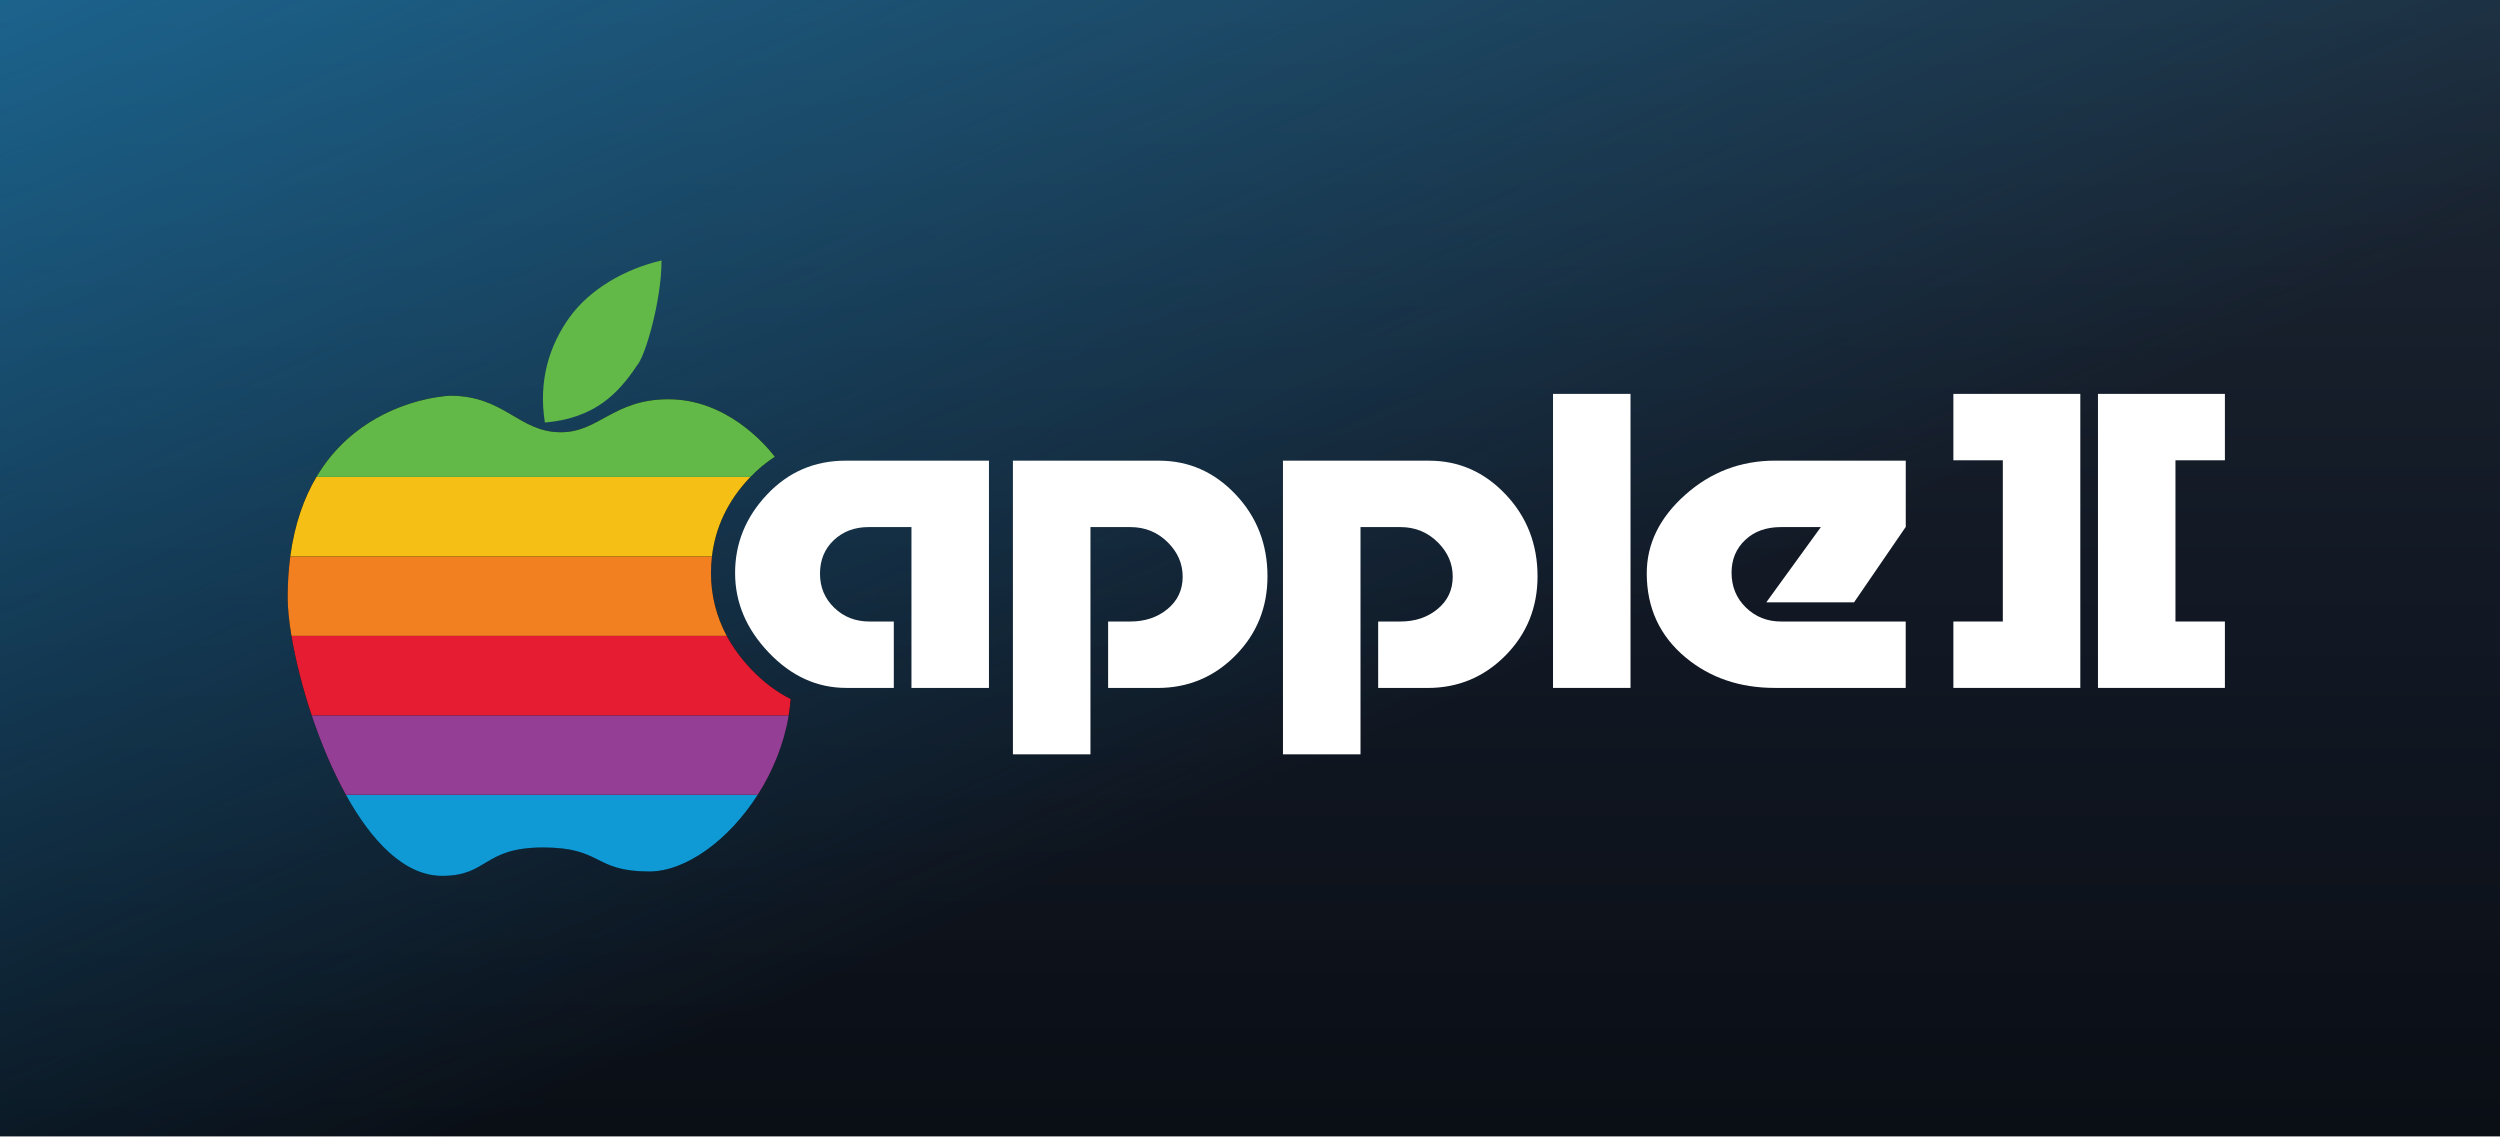
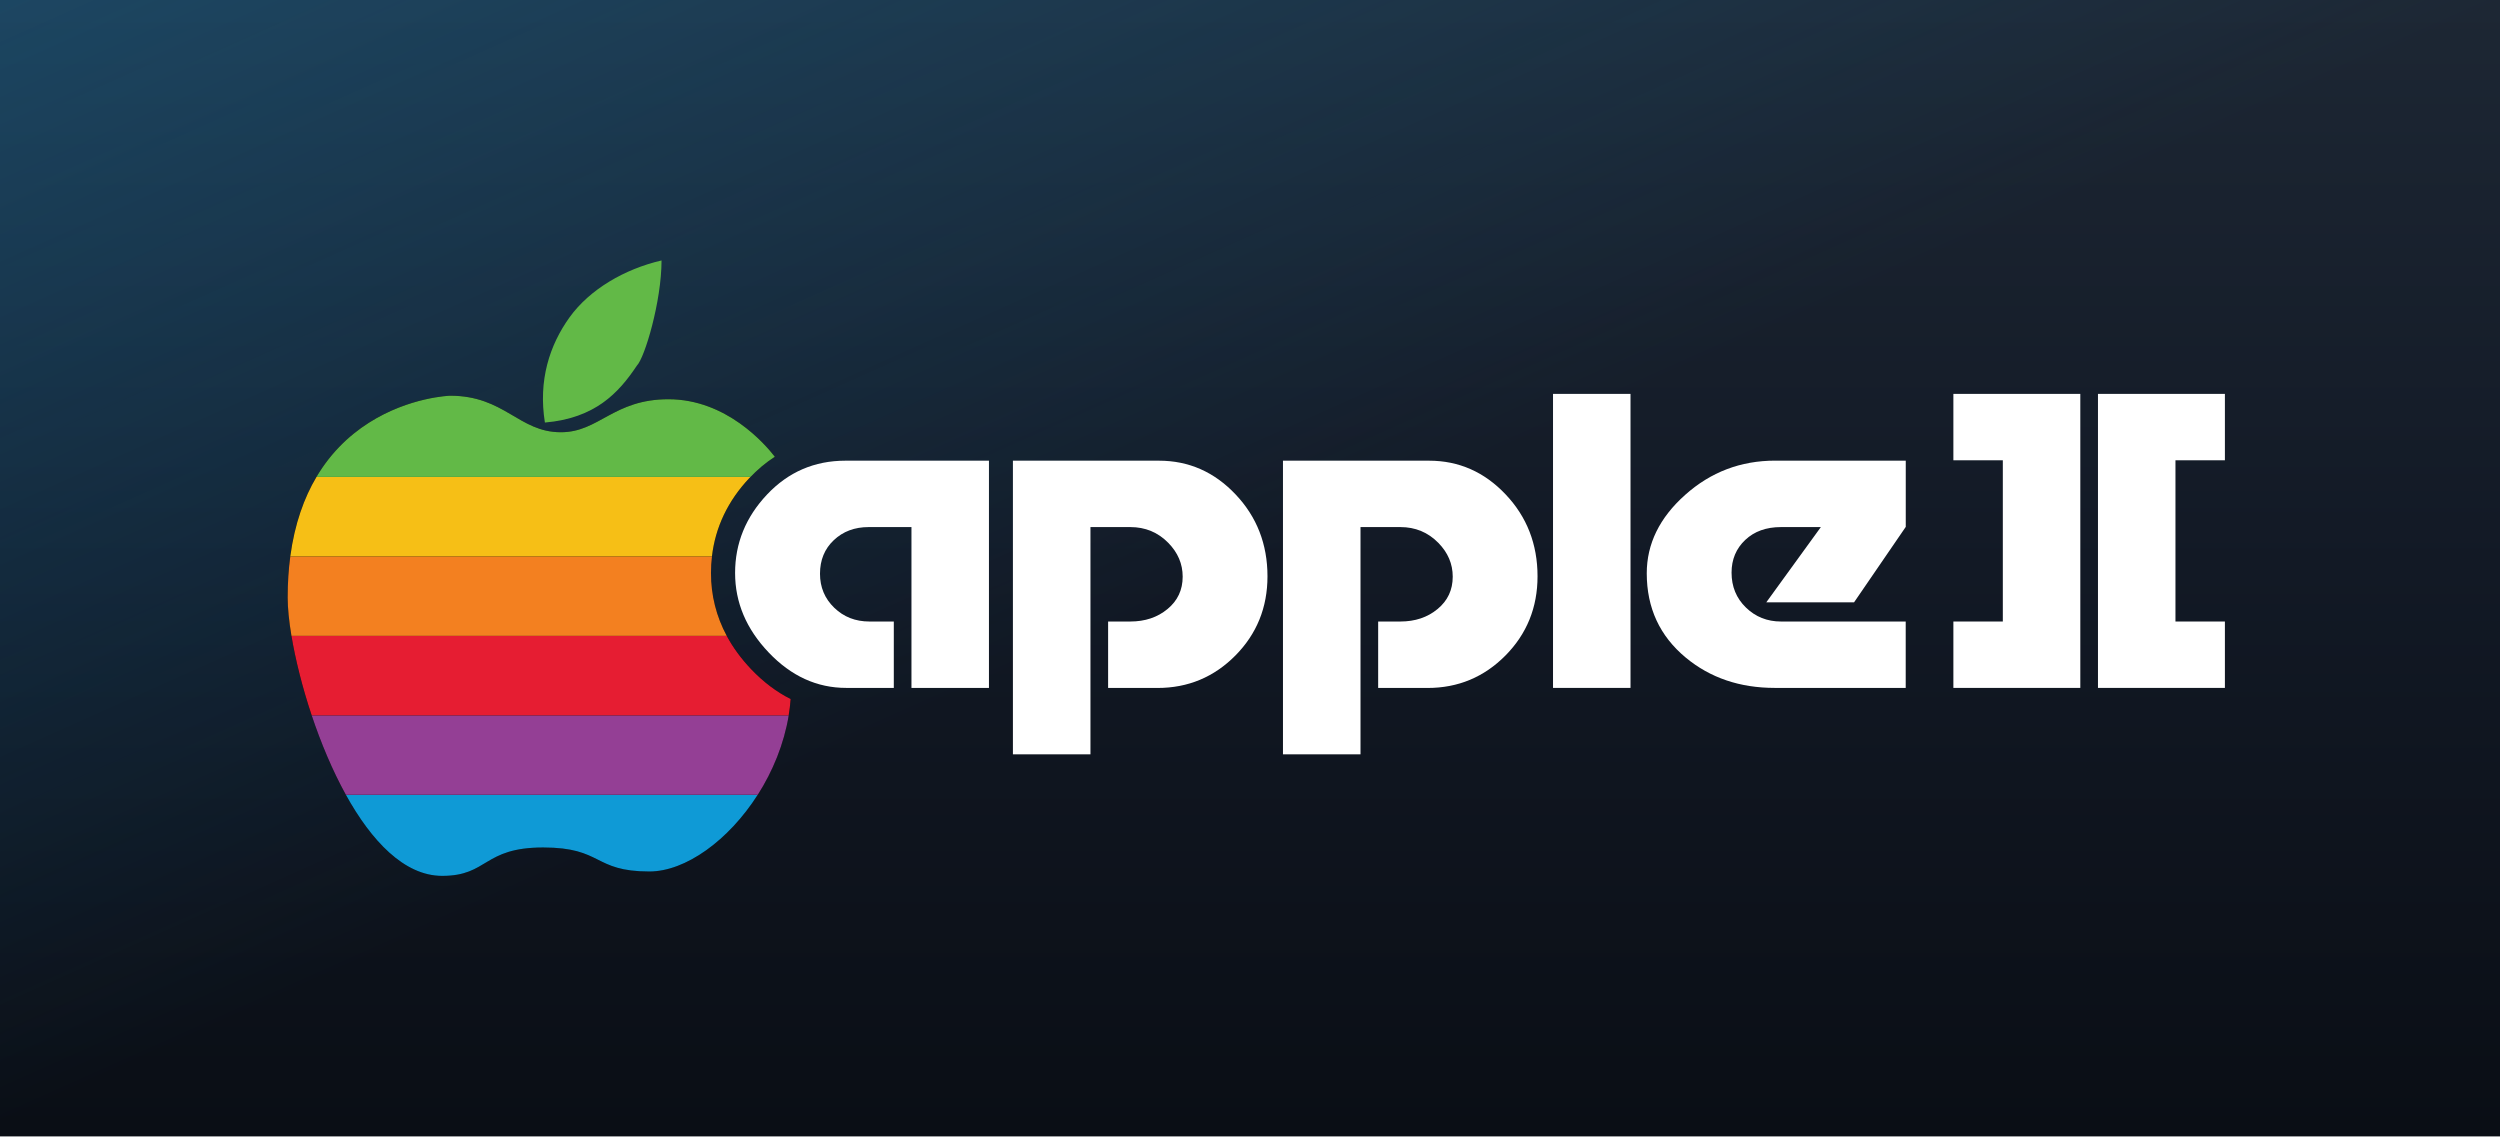
<svg xmlns="http://www.w3.org/2000/svg" xmlns:xlink="http://www.w3.org/1999/xlink" viewBox="0 0 440 200" preserveAspectRatio="xMidYMid meet">
  <defs>
-     <linearGradient id="base" x1="0" y1="0" x2="0" y2="1">
+     <linearGradient id="capBase" x1="0" y1="0" x2="0" y2="1">
      <stop offset="0" stop-color="#1d2734" />
      <stop offset="0.5" stop-color="#121925" />
      <stop offset="1" stop-color="#0a0e15" />
    </linearGradient>
-     <linearGradient id="bloom" x1="0" y1="0" x2="1" y2="1">
-       <stop offset="0" stop-color="#1a9ee4" stop-opacity="0.50" />
-       <stop offset="0.6" stop-color="#1a9ee4" stop-opacity="0" />
+     <linearGradient id="capBloom" x1="0" y1="0" x2="1" y2="1">
+       <stop offset="0" stop-color="#1a9ee4" stop-opacity="0.26" />
+       <stop offset="0.5" stop-color="#1a9ee4" stop-opacity="0" />
    </linearGradient>
  </defs>
-   <rect width="440" height="200" fill="url(#base)" />
-   <rect width="440" height="200" fill="url(#bloom)" />
+   <rect width="440" height="200" fill="url(#capBase)" />
+   <rect width="440" height="200" fill="url(#capBloom)" />
  <g transform="translate(48.400 45.840) scale(0.08879)">
    <style type="text/css">
	.st0{fill:#0F9AD6;}
	.st1{fill:#943F95;}
	.st2{fill:#E61D32;}
	.st3{fill:#F38020;}
	.st4{fill:#F6BF16;}
	.st5{clip-path:url(#SVGID_2_);fill:#62B947;}
	.st6{fill:#62B947;}
	.st7{fill:#FFFFFF;}
	.st8{clip-path:url(#SVGID_4_);fill:#62B947;}
	.st9{clip-path:url(#SVGID_6_);fill:#FFFFFF;}
	.st10{clip-path:url(#SVGID_8_);}
	.st11{fill:url(#SVGID_9_);}
	.st12{fill:#606161;}
	.st13{fill:url(#SVGID_10_);}
	.st14{fill:url(#SVGID_11_);}
	.st15{fill:url(#SVGID_12_);}
	.st16{fill:url(#SVGID_13_);}
	.st17{fill:url(#SVGID_14_);}
	.st18{fill:url(#SVGID_15_);}
	.st19{clip-path:url(#SVGID_17_);fill:#62B947;}
</style>
    <g>
      <g>
        <path class="st7" d="M3424.9,396.1h-98V264.5h251.6v582.8h-251.6V715.7h98V396.1z" />
      </g>
      <g>
        <path class="st7" d="M3767.1,715.7h98v131.6h-251.6V264.5h251.6v131.6h-98V715.7z" />
      </g>
      <g>
        <g>
          <path d="M943.9,810.2c-52.9-55.7-79.7-119.8-79.7-190.6c0-71.2,25.7-134.6,76.3-188.3c15.6-16.6,32.4-30.6,50.3-42.2     c-19.3-25-96.1-114-210.9-114c-109.3,0-137.5,65.4-213.3,65.4c-83.5,0-111.2-72.4-219.6-72.4c0,0-321.9,9.6-321.9,400.2     c0,140.9,123.1,551.6,306.2,551.6c91.6,0,80.6-56.3,200.1-56.3c118.9,0,98.6,47.6,210.5,47.6c115.7,0,266.3-159.8,280.2-341.7     C994.2,855.4,968,835.6,943.9,810.2z" />
        </g>
        <path class="st7" d="M1130.7,396.9h284.5v450.5h-153.6V528.5h-84.8c-27.8,0-50.8,8.6-69.1,25.9c-18.3,17.2-27.4,39.5-27.4,66.6    c0,26.7,9.4,49.2,28.2,67.4c18.8,18.2,42,27.3,69.8,27.3h48.3v131.6h-94.3c-58,0-109.2-23.4-153.6-70.1    C934.2,730.5,912,678,912,619.5c0-58.9,21.1-110.7,63.3-155.5C1017.5,419.3,1069.3,396.9,1130.7,396.9z" />
        <path class="st7" d="M1462.7,979V396.9h289.6c59,0,109.6,22.3,151.7,66.8c42.2,44.5,63.3,98.7,63.3,162.4    c0,61.8-21.2,114.1-63.6,157c-42.4,42.8-93.9,64.3-154.3,64.3h-98V715.7h43.9c29.3,0,53.9-8.2,73.9-24.8c20-16.5,30-37.9,30-64.1    c0-25.3-9.5-47.6-28.5-67c-20.5-20.9-45.6-31.3-75.3-31.3h-79V979H1462.7z" />
        <path class="st7" d="M1998,979V396.9h289.6c59,0,109.6,22.3,151.7,66.8c42.2,44.5,63.3,98.7,63.3,162.4    c0,61.8-21.2,114.1-63.6,157c-42.4,42.8-93.9,64.3-154.3,64.3h-98V715.7h43.9c29.3,0,53.9-8.2,73.9-24.8c20-16.5,30-37.9,30-64.1    c0-25.3-9.5-47.6-28.5-67c-20.5-20.9-45.6-31.3-75.3-31.3h-79V979H1998z" />
        <path class="st7" d="M2533.3,264.5h153.6v582.8h-153.6V264.5z" />
        <path class="st7" d="M3232.4,715.7v131.6h-259.6c-69.2,0-128-20-176.2-59.9c-51.7-42.8-77.5-98.6-77.5-167.2    c0-58.4,25.3-110.2,76.1-155.5c50.7-45.3,110.2-67.9,178.4-67.9h258.9v131.3L3130,677.7h-174l108.2-149.2h-79    c-29.3,0-52.9,8.5-70.9,25.5c-18,17-27.1,38.6-27.1,64.8c0,27.7,9.5,50.8,28.5,69.2c19,18.5,42.2,27.7,69.5,27.7H3232.4z" />
        <path class="st0" d="M742,1211.2c71.9,0,157.2-61.7,214.8-152H140.5c50.6,91.4,115.7,160.7,190.9,160.7    c91.6,0,80.6-56.3,200.1-56.3C650.3,1163.6,630.1,1211.2,742,1211.2z" />
        <path class="st1" d="M140.5,1059.2h816.4c29.6-46.4,52-100.4,61.4-157.5H72.7C90.8,955.7,113.6,1010.5,140.5,1059.2z" />
        <path class="st2" d="M72.7,901.6h945.5c1.8-10.6,3.1-21.4,3.9-32.2c-28-14.1-54.1-33.8-78.3-59.2c-19.8-20.9-36-42.9-48.4-66.1    H32.6C40.4,790.5,54,845.6,72.7,901.6z" />
        <path class="st3" d="M864.2,619.5c0-11.2,0.7-22.1,2-32.9H30.3c-3.4,25.2-5.2,52.3-5.2,81.7c0,20.3,2.6,46.3,7.5,75.8h862.8    C874.7,705.5,864.2,663.8,864.2,619.5z" />
        <path class="st4" d="M82.2,429.1C57.8,470.2,39,521.8,30.3,586.6h835.8c6.8-57.9,31.6-110.1,74.3-155.4c0.7-0.7,1.4-1.4,2.1-2.1    H82.2z" />
        <g>
          <defs>
            <path id="SVGID_3_" d="M943.9,810.2c-52.9-55.7-79.7-119.8-79.7-190.6c0-71.2,25.7-134.6,76.3-188.3      c15.6-16.6,32.4-30.6,50.3-42.2c-19.3-25-96.1-114-210.9-114c-109.3,0-137.5,65.4-213.3,65.4c-83.5,0-111.2-72.4-219.6-72.4      c0,0-321.9,9.6-321.9,400.2c0,140.9,123.1,551.6,306.2,551.6c91.6,0,80.6-56.3,200.1-56.3c118.9,0,98.6,47.6,210.5,47.6      c115.7,0,266.3-159.8,280.2-341.7C994.2,855.4,968,835.6,943.9,810.2z" />
          </defs>
          <clipPath id="SVGID_2_">
            <use xlink:href="#SVGID_3_" style="overflow:visible;" />
          </clipPath>
          <rect y="268.1" class="st5" width="1131.7" height="161" />
        </g>
        <path class="st6" d="M717.2,208.6C732.8,193.1,766.2,81.1,766.2,0l0,0c-73.6,17.1-142.5,57.5-182.3,112.7l0,0    c-39.7,55.2-62.3,125-48.9,208.6l0,0C634.5,312.7,681.2,262.7,717.2,208.6L717.2,208.6z" />
      </g>
    </g>
  </g>
</svg>
